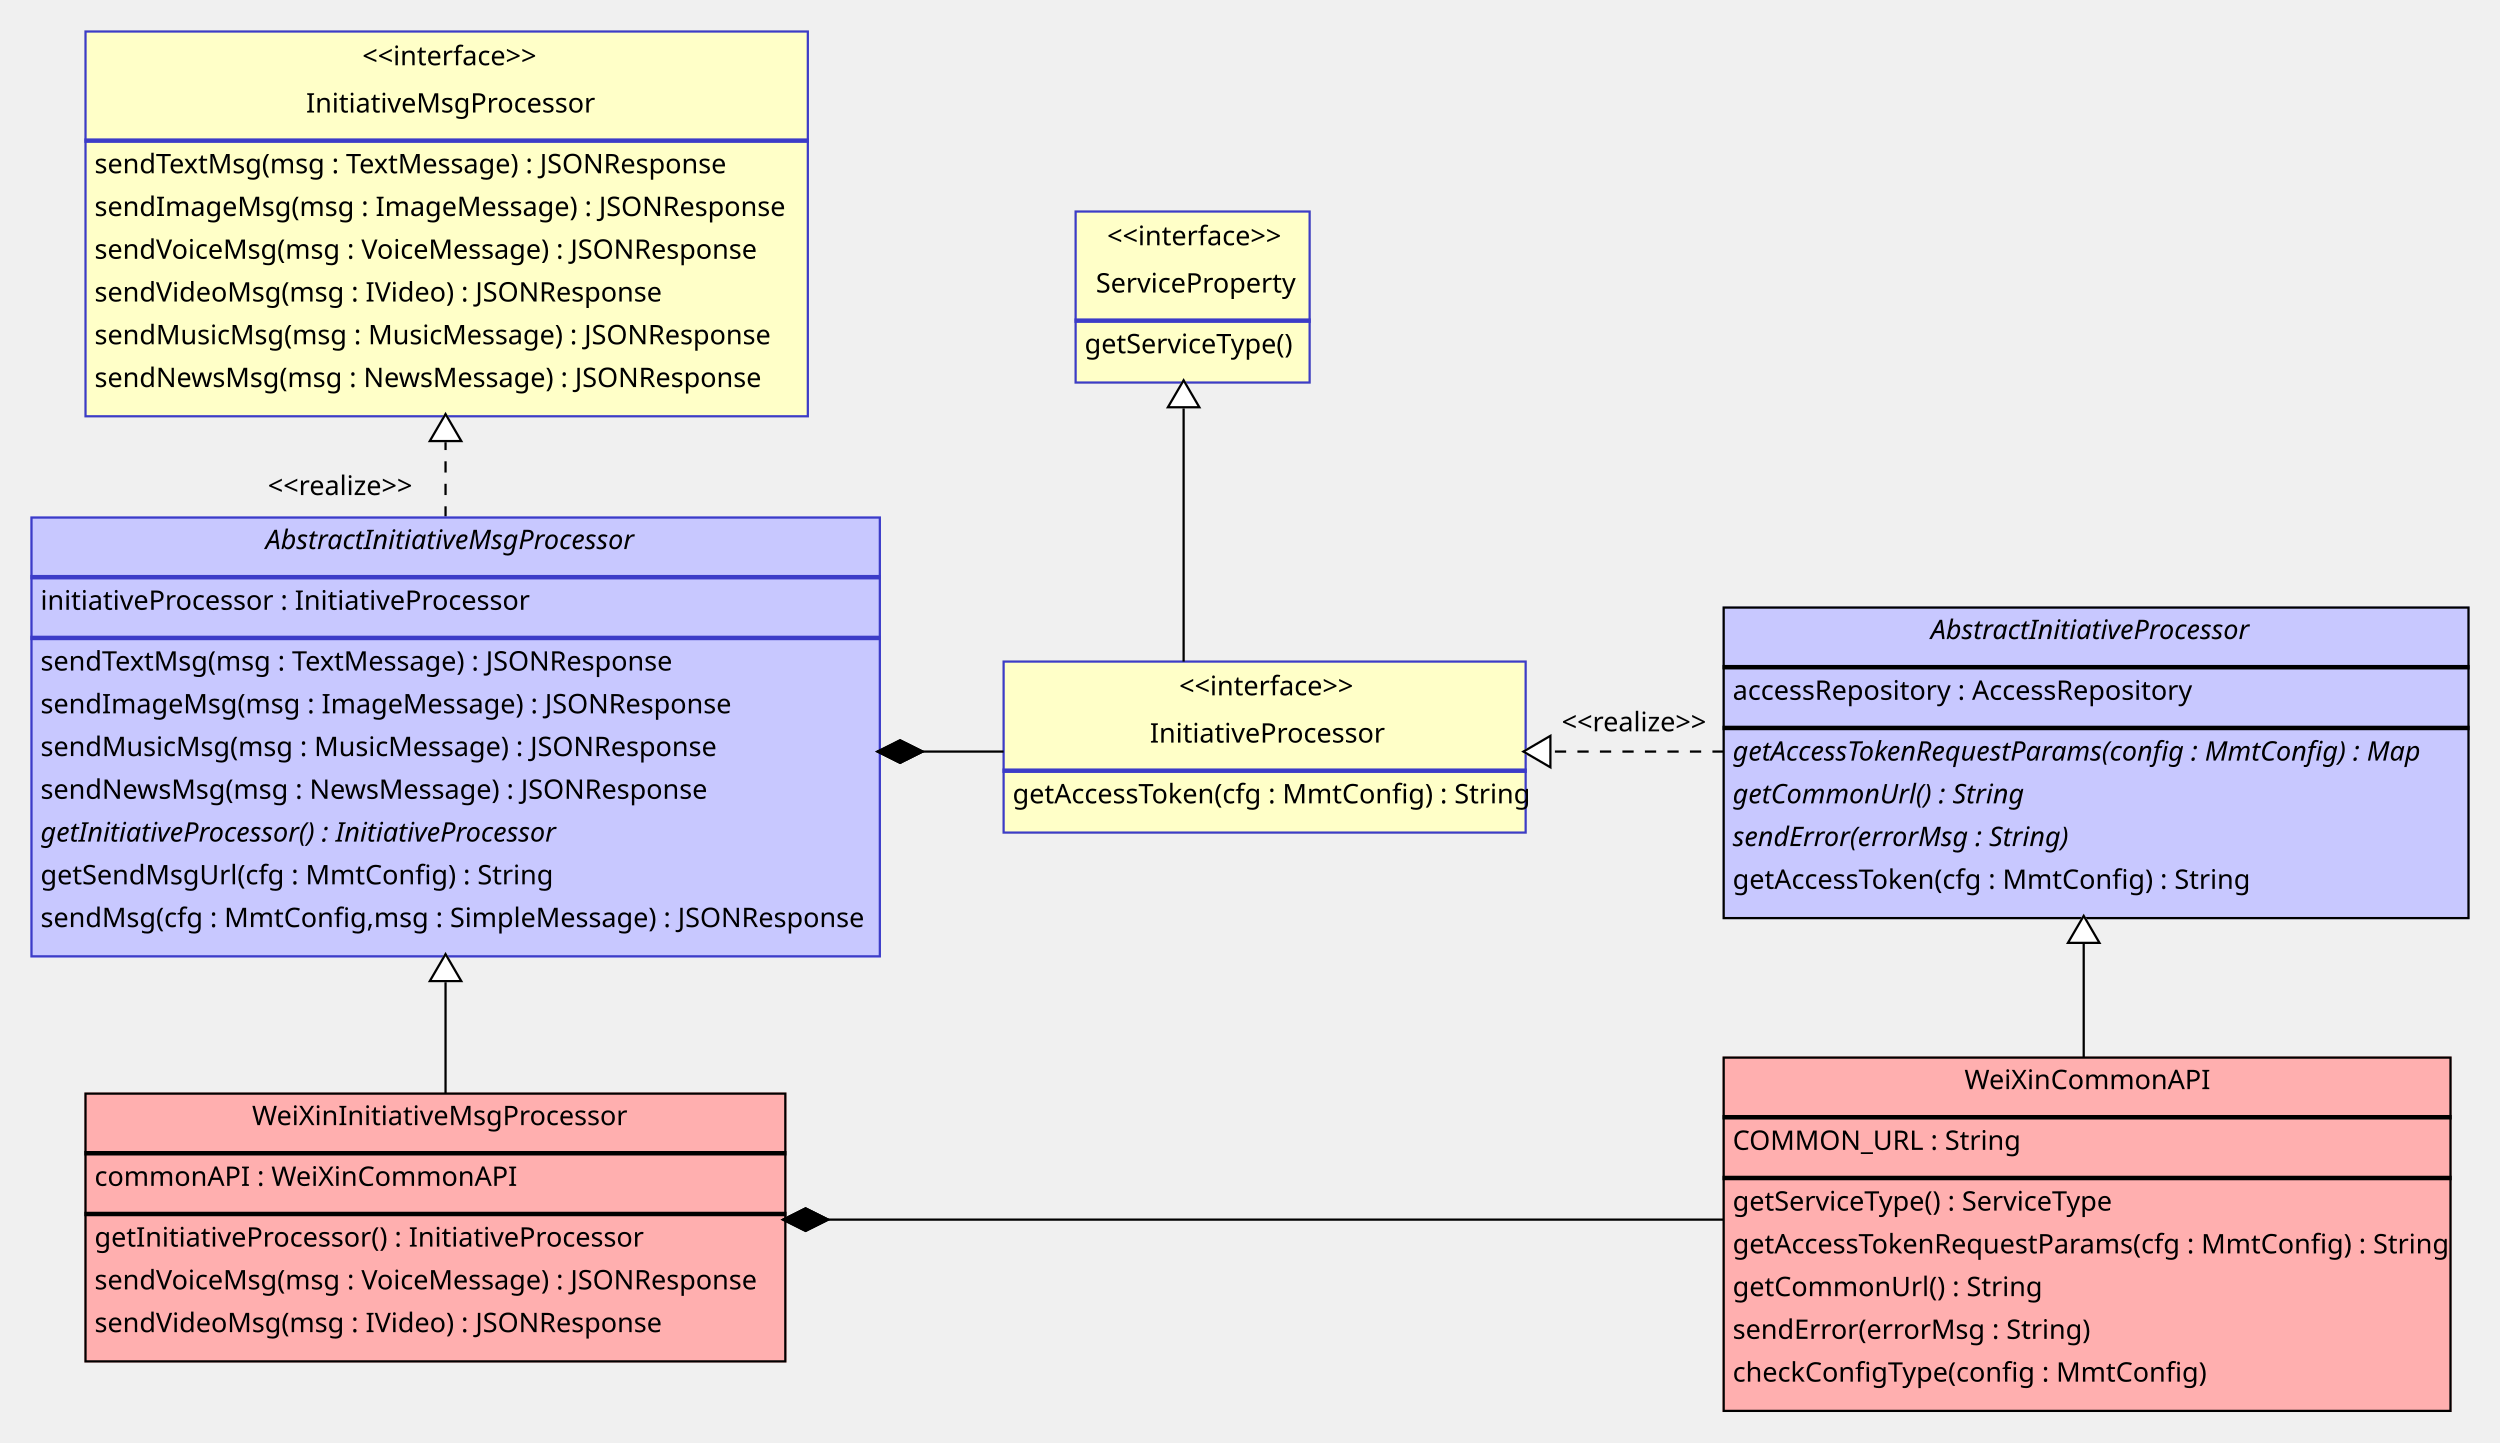
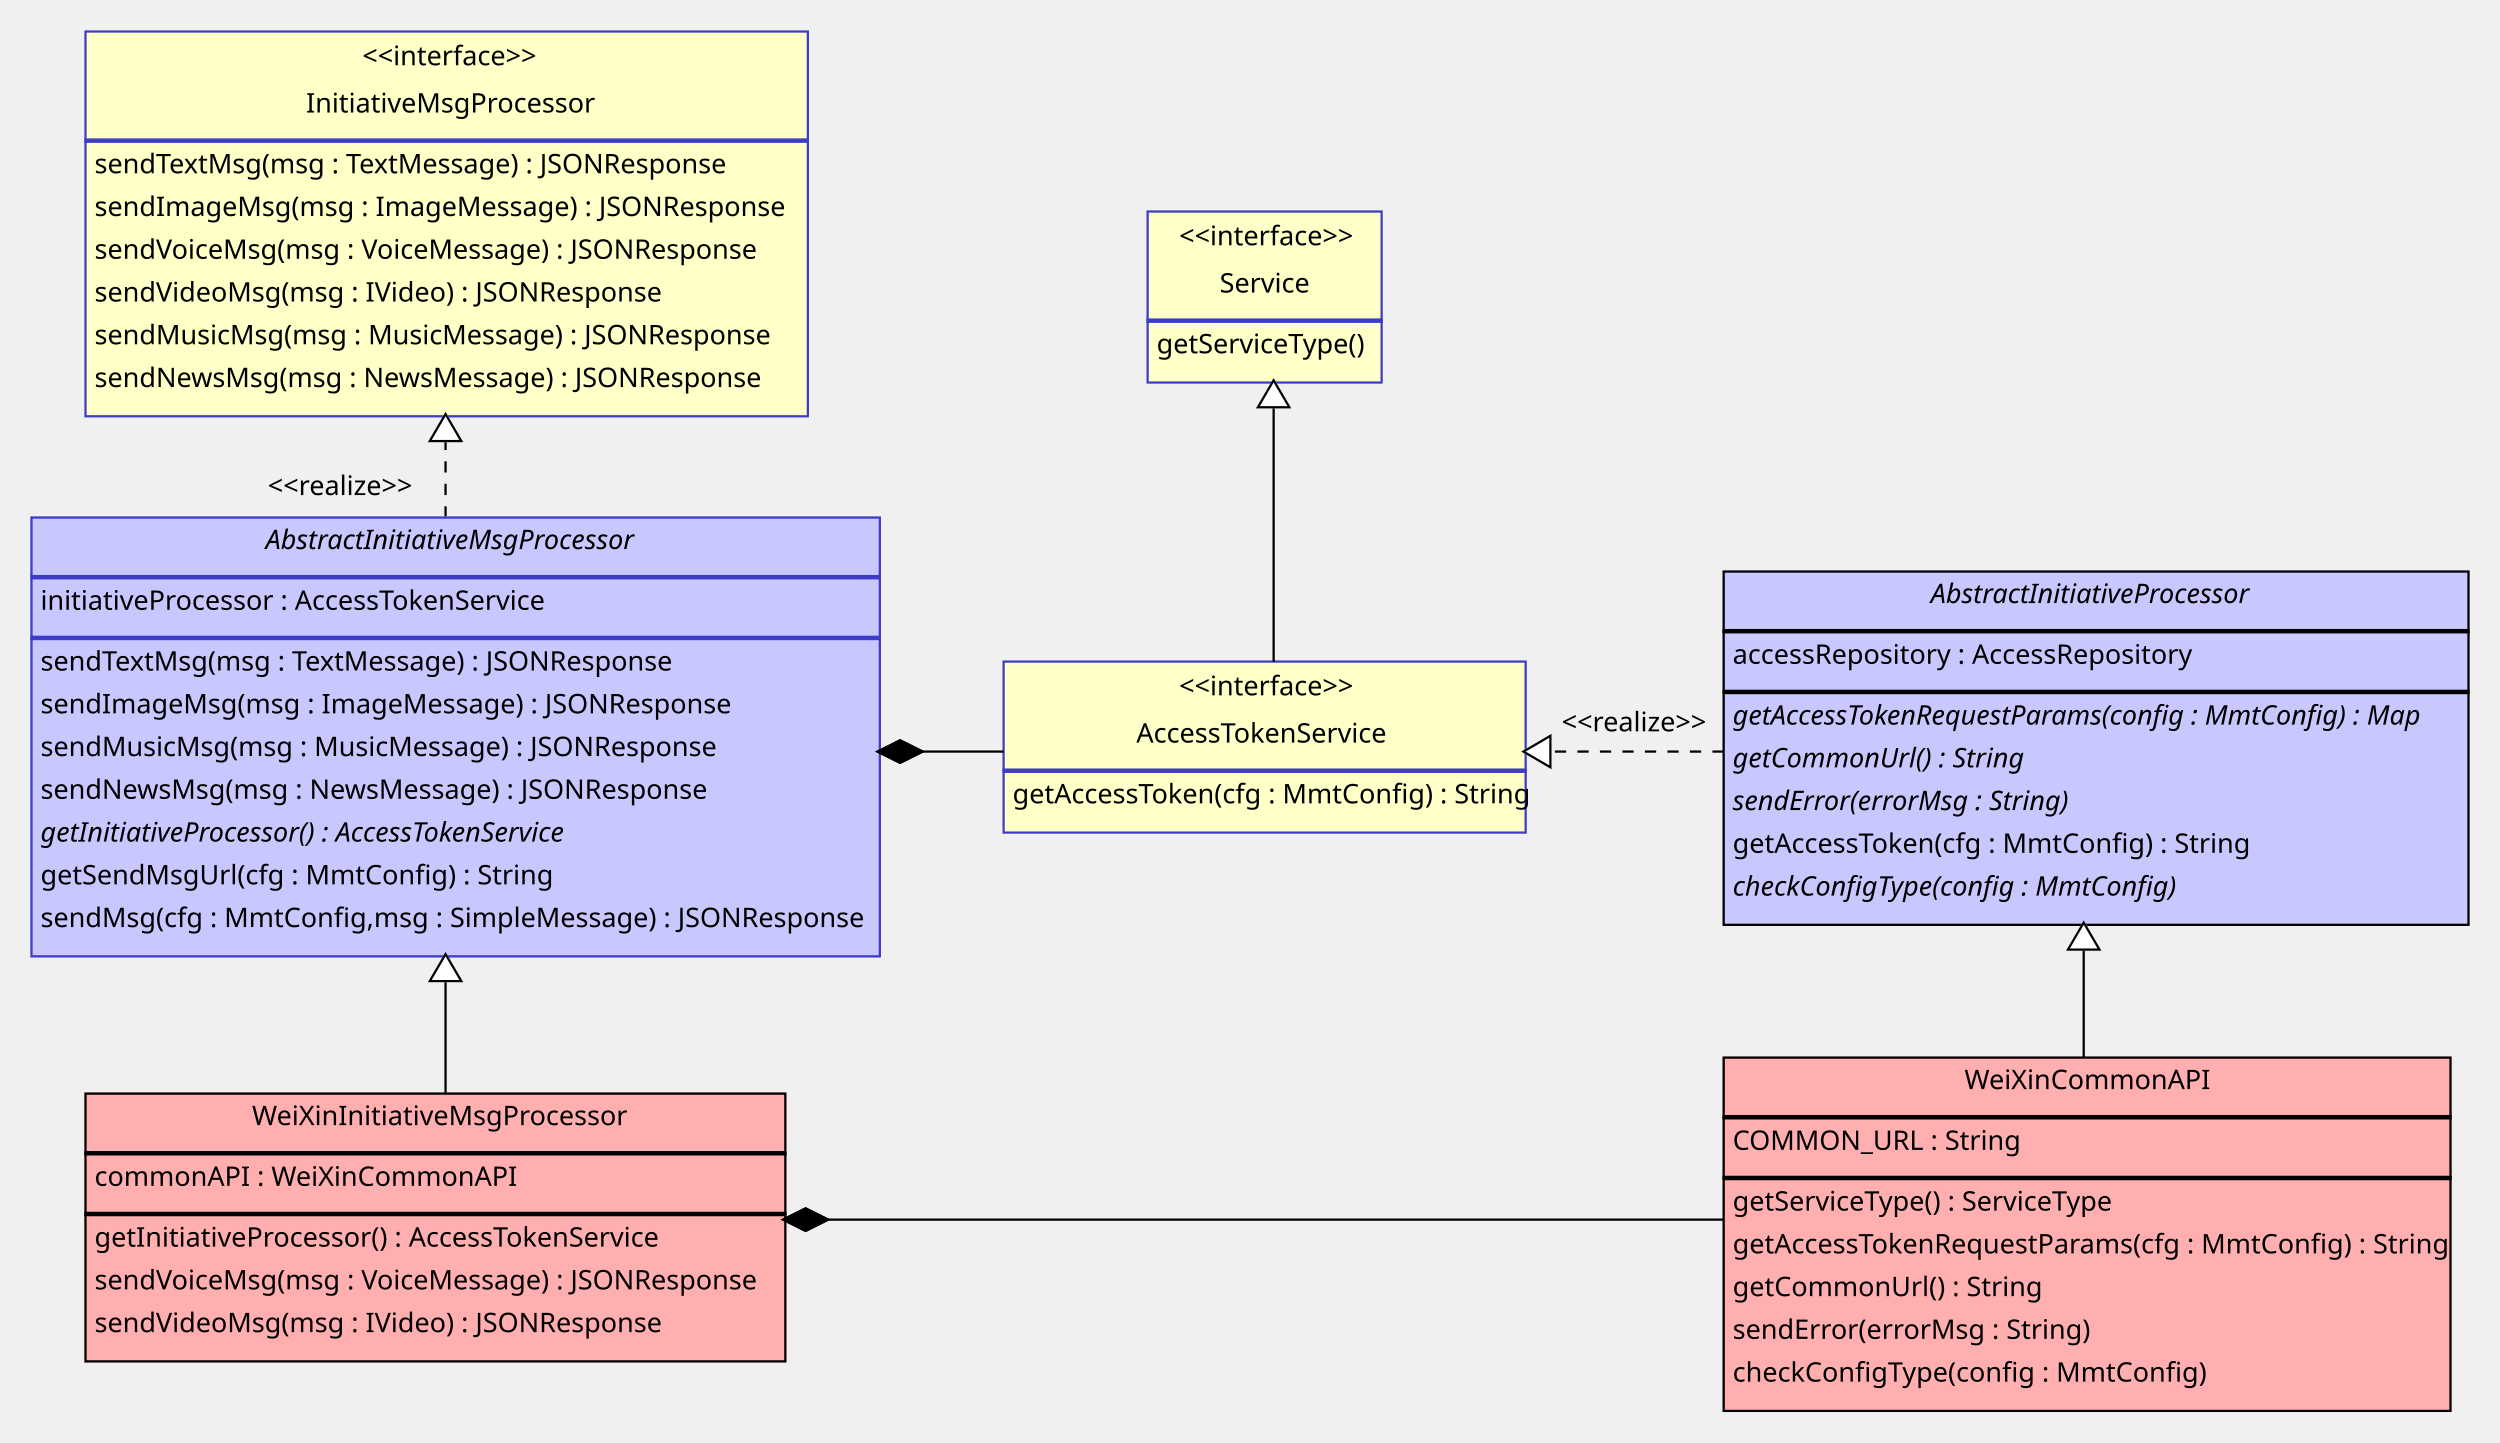
<svg xmlns="http://www.w3.org/2000/svg" height="641" version="1.1" width="1111">
-   <rect fill="#ffffc8" height="76" stroke="#ffffc8" stroke-width="1" width="104" x="478" y="94" />
-   <rect fill="none" height="76" stroke="#3c3cc8" stroke-width="1" width="104" x="478" y="94" />
-   <text font-family="Dialog" font-size="12" x="487" y="130">
- ServiceProperty</text>
-   <text font-family="Dialog" font-size="12" x="492" y="109">
+   <rect fill="#ffffc8" height="76" stroke="#ffffc8" stroke-width="1" width="104" x="510" y="94" />
+   <rect fill="none" height="76" stroke="#3c3cc8" stroke-width="1" width="104" x="510" y="94" />
+   <text font-family="Dialog" font-size="12" x="542" y="130">
+ Service</text>
+   <text font-family="Dialog" font-size="12" x="524" y="109">
&lt;&lt;interface&gt;&gt;</text>
-   <rect fill="#3c3cc8" height="1" stroke="#3c3cc8" stroke-width="1" width="104" x="478" y="142" />
-   <text font-family="Dialog" font-size="12" x="482" y="157">
+   <rect fill="#3c3cc8" height="1" stroke="#3c3cc8" stroke-width="1" width="104" x="510" y="142" />
+   <text font-family="Dialog" font-size="12" x="514" y="157">
getServiceType()</text>
  <rect fill="#ffffc8" height="76" stroke="#ffffc8" stroke-width="1" width="232" x="446" y="294" />
  <rect fill="none" height="76" stroke="#3c3cc8" stroke-width="1" width="232" x="446" y="294" />
-   <text font-family="Dialog" font-size="12" x="511" y="330">
- InitiativeProcessor</text>
+   <text font-family="Dialog" font-size="12" x="505" y="330">
+ AccessTokenService</text>
  <text font-family="Dialog" font-size="12" x="524" y="309">
&lt;&lt;interface&gt;&gt;</text>
  <rect fill="#3c3cc8" height="1" stroke="#3c3cc8" stroke-width="1" width="232" x="446" y="342" />
  <text font-family="Dialog" font-size="12" x="450" y="357">
getAccessToken(cfg : MmtConfig) : String</text>
-   <polyline fill="none" points="526,294 526,169" stroke="#000000" stroke-width="1" />
-   <polygon fill="#ffffff" points="526,169 533,181 519,181" stroke="#ffffff" stroke-width="1" />
-   <polygon fill="none" points="526,169 533,181 519,181" stroke="#000000" stroke-width="1" />
+   <polyline fill="none" points="566,294 566,169" stroke="#000000" stroke-width="1" />
+   <polygon fill="#ffffff" points="566,169 573,181 559,181" stroke="#ffffff" stroke-width="1" />
+   <polygon fill="none" points="566,169 573,181 559,181" stroke="#000000" stroke-width="1" />
  <rect fill="#ffffc8" height="171" stroke="#ffffc8" stroke-width="1" width="321" x="38" y="14" />
  <rect fill="none" height="171" stroke="#3c3cc8" stroke-width="1" width="321" x="38" y="14" />
  <text font-family="Dialog" font-size="12" x="136" y="50">
InitiativeMsgProcessor</text>
  <text font-family="Dialog" font-size="12" x="161" y="29">
&lt;&lt;interface&gt;&gt;</text>
  <rect fill="#3c3cc8" height="1" stroke="#3c3cc8" stroke-width="1" width="321" x="38" y="62" />
  <text font-family="Dialog" font-size="12" x="42" y="77">
sendTextMsg(msg : TextMessage) : JSONResponse</text>
  <text font-family="Dialog" font-size="12" x="42" y="96">
sendImageMsg(msg : ImageMessage) : JSONResponse</text>
  <text font-family="Dialog" font-size="12" x="42" y="115">
sendVoiceMsg(msg : VoiceMessage) : JSONResponse</text>
  <text font-family="Dialog" font-size="12" x="42" y="134">
sendVideoMsg(msg : IVideo) : JSONResponse</text>
  <text font-family="Dialog" font-size="12" x="42" y="153">
sendMusicMsg(msg : MusicMessage) : JSONResponse</text>
  <text font-family="Dialog" font-size="12" x="42" y="172">
sendNewsMsg(msg : NewsMessage) : JSONResponse</text>
-   <rect fill="#c8c8ff" height="138" stroke="#c8c8ff" stroke-width="1" width="331" x="766" y="270" />
-   <rect fill="none" height="138" stroke="#000000" stroke-width="1" width="331" x="766" y="270" />
-   <text font-family="Dialog" font-size="12" font-style="italic" x="858" y="284">
+   <rect fill="#c8c8ff" height="157" stroke="#c8c8ff" stroke-width="1" width="331" x="766" y="254" />
+   <rect fill="none" height="157" stroke="#000000" stroke-width="1" width="331" x="766" y="254" />
+   <text font-family="Dialog" font-size="12" font-style="italic" x="858" y="268">
AbstractInitiativeProcessor</text>
-   <rect fill="#000000" height="1" stroke="#000000" stroke-width="1" width="331" x="766" y="296" />
-   <text font-family="Dialog" font-size="12" x="770" y="311">
+   <rect fill="#000000" height="1" stroke="#000000" stroke-width="1" width="331" x="766" y="280" />
+   <text font-family="Dialog" font-size="12" x="770" y="295">
accessRepository : AccessRepository</text>
-   <rect fill="#000000" height="1" stroke="#000000" stroke-width="1" width="331" x="766" y="323" />
-   <text font-family="Dialog" font-size="12" font-style="italic" x="770" y="338">
+   <rect fill="#000000" height="1" stroke="#000000" stroke-width="1" width="331" x="766" y="307" />
+   <text font-family="Dialog" font-size="12" font-style="italic" x="770" y="322">
getAccessTokenRequestParams(config : MmtConfig) : Map</text>
-   <text font-family="Dialog" font-size="12" font-style="italic" x="770" y="357">
+   <text font-family="Dialog" font-size="12" font-style="italic" x="770" y="341">
getCommonUrl() : String</text>
-   <text font-family="Dialog" font-size="12" font-style="italic" x="770" y="376">
+   <text font-family="Dialog" font-size="12" font-style="italic" x="770" y="360">
sendError(errorMsg : String)</text>
-   <text font-family="Dialog" font-size="12" x="770" y="395">
+   <text font-family="Dialog" font-size="12" x="770" y="379">
getAccessToken(cfg : MmtConfig) : String</text>
+   <text font-family="Dialog" font-size="12" font-style="italic" x="770" y="398">
+ checkConfigType(config : MmtConfig)</text>
  <line fill="#000000" stroke="#000000" stroke-width="1" x1="766" x2="761" y1="334" y2="334" />
  <line fill="#000000" stroke="#000000" stroke-width="1" x1="756" x2="751" y1="334" y2="334" />
  <line fill="#000000" stroke="#000000" stroke-width="1" x1="746" x2="741" y1="334" y2="334" />
  <line fill="#000000" stroke="#000000" stroke-width="1" x1="736" x2="731" y1="334" y2="334" />
  <line fill="#000000" stroke="#000000" stroke-width="1" x1="726" x2="721" y1="334" y2="334" />
  <line fill="#000000" stroke="#000000" stroke-width="1" x1="716" x2="711" y1="334" y2="334" />
  <line fill="#000000" stroke="#000000" stroke-width="1" x1="706" x2="701" y1="334" y2="334" />
  <line fill="#000000" stroke="#000000" stroke-width="1" x1="696" x2="691" y1="334" y2="334" />
  <line fill="#000000" stroke="#000000" stroke-width="1" x1="686" x2="681" y1="334" y2="334" />
  <polygon fill="#ffffff" points="677,334 689,327 689,341" stroke="#ffffff" stroke-width="1" />
  <polygon fill="none" points="677,334 689,327 689,341" stroke="#000000" stroke-width="1" />
  <text font-family="Dialog" font-size="12" x="694" y="325">
&lt;&lt;realize&gt;&gt;</text>
  <rect fill="#ffafaf" height="157" stroke="#ffafaf" stroke-width="1" width="323" x="766" y="470" />
  <rect fill="none" height="157" stroke="#000000" stroke-width="1" width="323" x="766" y="470" />
  <text font-family="Dialog" font-size="12" x="873" y="484">
WeiXinCommonAPI</text>
  <rect fill="#000000" height="1" stroke="#000000" stroke-width="1" width="323" x="766" y="496" />
  <text font-family="Dialog" font-size="12" x="770" y="511">
COMMON_URL : String</text>
  <rect fill="#000000" height="1" stroke="#000000" stroke-width="1" width="323" x="766" y="523" />
  <text font-family="Dialog" font-size="12" x="770" y="538">
getServiceType() : ServiceType</text>
  <text font-family="Dialog" font-size="12" x="770" y="557">
getAccessTokenRequestParams(cfg : MmtConfig) : String</text>
  <text font-family="Dialog" font-size="12" x="770" y="576">
getCommonUrl() : String</text>
  <text font-family="Dialog" font-size="12" x="770" y="595">
sendError(errorMsg : String)</text>
  <text font-family="Dialog" font-size="12" x="770" y="614">
checkConfigType(config : MmtConfig)</text>
-   <polyline fill="none" points="926,470 926,407" stroke="#000000" stroke-width="1" />
-   <polygon fill="#ffffff" points="926,407 933,419 919,419" stroke="#ffffff" stroke-width="1" />
-   <polygon fill="none" points="926,407 933,419 919,419" stroke="#000000" stroke-width="1" />
+   <polyline fill="none" points="926,470 926,410" stroke="#000000" stroke-width="1" />
+   <polygon fill="#ffffff" points="926,410 933,422 919,422" stroke="#ffffff" stroke-width="1" />
+   <polygon fill="none" points="926,410 933,422 919,422" stroke="#000000" stroke-width="1" />
  <line fill="#000000" stroke="#000000" stroke-width="1" x1="198" x2="198" y1="230" y2="225" />
  <line fill="#000000" stroke="#000000" stroke-width="1" x1="198" x2="198" y1="220" y2="215" />
  <line fill="#000000" stroke="#000000" stroke-width="1" x1="198" x2="198" y1="210" y2="205" />
  <line fill="#000000" stroke="#000000" stroke-width="1" x1="198" x2="198" y1="200" y2="195" />
  <line fill="#000000" stroke="#000000" stroke-width="1" x1="198" x2="198" y1="190" y2="185" />
  <polygon fill="#ffffff" points="198,184 205,196 191,196" stroke="#ffffff" stroke-width="1" />
  <polygon fill="none" points="198,184 205,196 191,196" stroke="#000000" stroke-width="1" />
  <text font-family="Dialog" font-size="12" x="119" y="220">
&lt;&lt;realize&gt;&gt;</text>
  <rect fill="#c8c8ff" height="195" stroke="#c8c8ff" stroke-width="1" width="377" x="14" y="230" />
  <rect fill="none" height="195" stroke="#3c3cc8" stroke-width="1" width="377" x="14" y="230" />
  <text font-family="Dialog" font-size="12" font-style="italic" x="118" y="244">
AbstractInitiativeMsgProcessor</text>
  <rect fill="#3c3cc8" height="1" stroke="#3c3cc8" stroke-width="1" width="377" x="14" y="256" />
  <text font-family="Dialog" font-size="12" x="18" y="271">
- initiativeProcessor : InitiativeProcessor</text>
+ initiativeProcessor : AccessTokenService</text>
  <rect fill="#3c3cc8" height="1" stroke="#3c3cc8" stroke-width="1" width="377" x="14" y="283" />
  <text font-family="Dialog" font-size="12" x="18" y="298">
sendTextMsg(msg : TextMessage) : JSONResponse</text>
  <text font-family="Dialog" font-size="12" x="18" y="317">
sendImageMsg(msg : ImageMessage) : JSONResponse</text>
  <text font-family="Dialog" font-size="12" x="18" y="336">
sendMusicMsg(msg : MusicMessage) : JSONResponse</text>
  <text font-family="Dialog" font-size="12" x="18" y="355">
sendNewsMsg(msg : NewsMessage) : JSONResponse</text>
  <text font-family="Dialog" font-size="12" font-style="italic" x="18" y="374">
- getInitiativeProcessor() : InitiativeProcessor</text>
+ getInitiativeProcessor() : AccessTokenService</text>
  <text font-family="Dialog" font-size="12" x="18" y="393">
getSendMsgUrl(cfg : MmtConfig) : String</text>
  <text font-family="Dialog" font-size="12" x="18" y="412">
sendMsg(cfg : MmtConfig,msg : SimpleMessage) : JSONResponse</text>
  <polyline fill="none" points="390,334 446,334" stroke="#000000" stroke-width="1" />
  <polygon fill="#000000" points="390,334 400,329 410,334 400,339" stroke="#000000" stroke-width="1" />
  <polygon fill="none" points="390,334 400,329 410,334 400,339" stroke="#000000" stroke-width="1" />
  <rect fill="#ffafaf" height="119" stroke="#ffafaf" stroke-width="1" width="311" x="38" y="486" />
  <rect fill="none" height="119" stroke="#000000" stroke-width="1" width="311" x="38" y="486" />
  <text font-family="Dialog" font-size="12" x="112" y="500">
WeiXinInitiativeMsgProcessor</text>
  <rect fill="#000000" height="1" stroke="#000000" stroke-width="1" width="311" x="38" y="512" />
  <text font-family="Dialog" font-size="12" x="42" y="527">
commonAPI : WeiXinCommonAPI</text>
  <rect fill="#000000" height="1" stroke="#000000" stroke-width="1" width="311" x="38" y="539" />
  <text font-family="Dialog" font-size="12" x="42" y="554">
- getInitiativeProcessor() : InitiativeProcessor</text>
+ getInitiativeProcessor() : AccessTokenService</text>
  <text font-family="Dialog" font-size="12" x="42" y="573">
sendVoiceMsg(msg : VoiceMessage) : JSONResponse</text>
  <text font-family="Dialog" font-size="12" x="42" y="592">
sendVideoMsg(msg : IVideo) : JSONResponse</text>
  <polyline fill="none" points="348,542 766,542" stroke="#000000" stroke-width="1" />
  <polygon fill="#000000" points="348,542 358,537 368,542 358,547" stroke="#000000" stroke-width="1" />
  <polygon fill="none" points="348,542 358,537 368,542 358,547" stroke="#000000" stroke-width="1" />
  <polyline fill="none" points="198,486 198,424" stroke="#000000" stroke-width="1" />
  <polygon fill="#ffffff" points="198,424 205,436 191,436" stroke="#ffffff" stroke-width="1" />
  <polygon fill="none" points="198,424 205,436 191,436" stroke="#000000" stroke-width="1" />
</svg>
